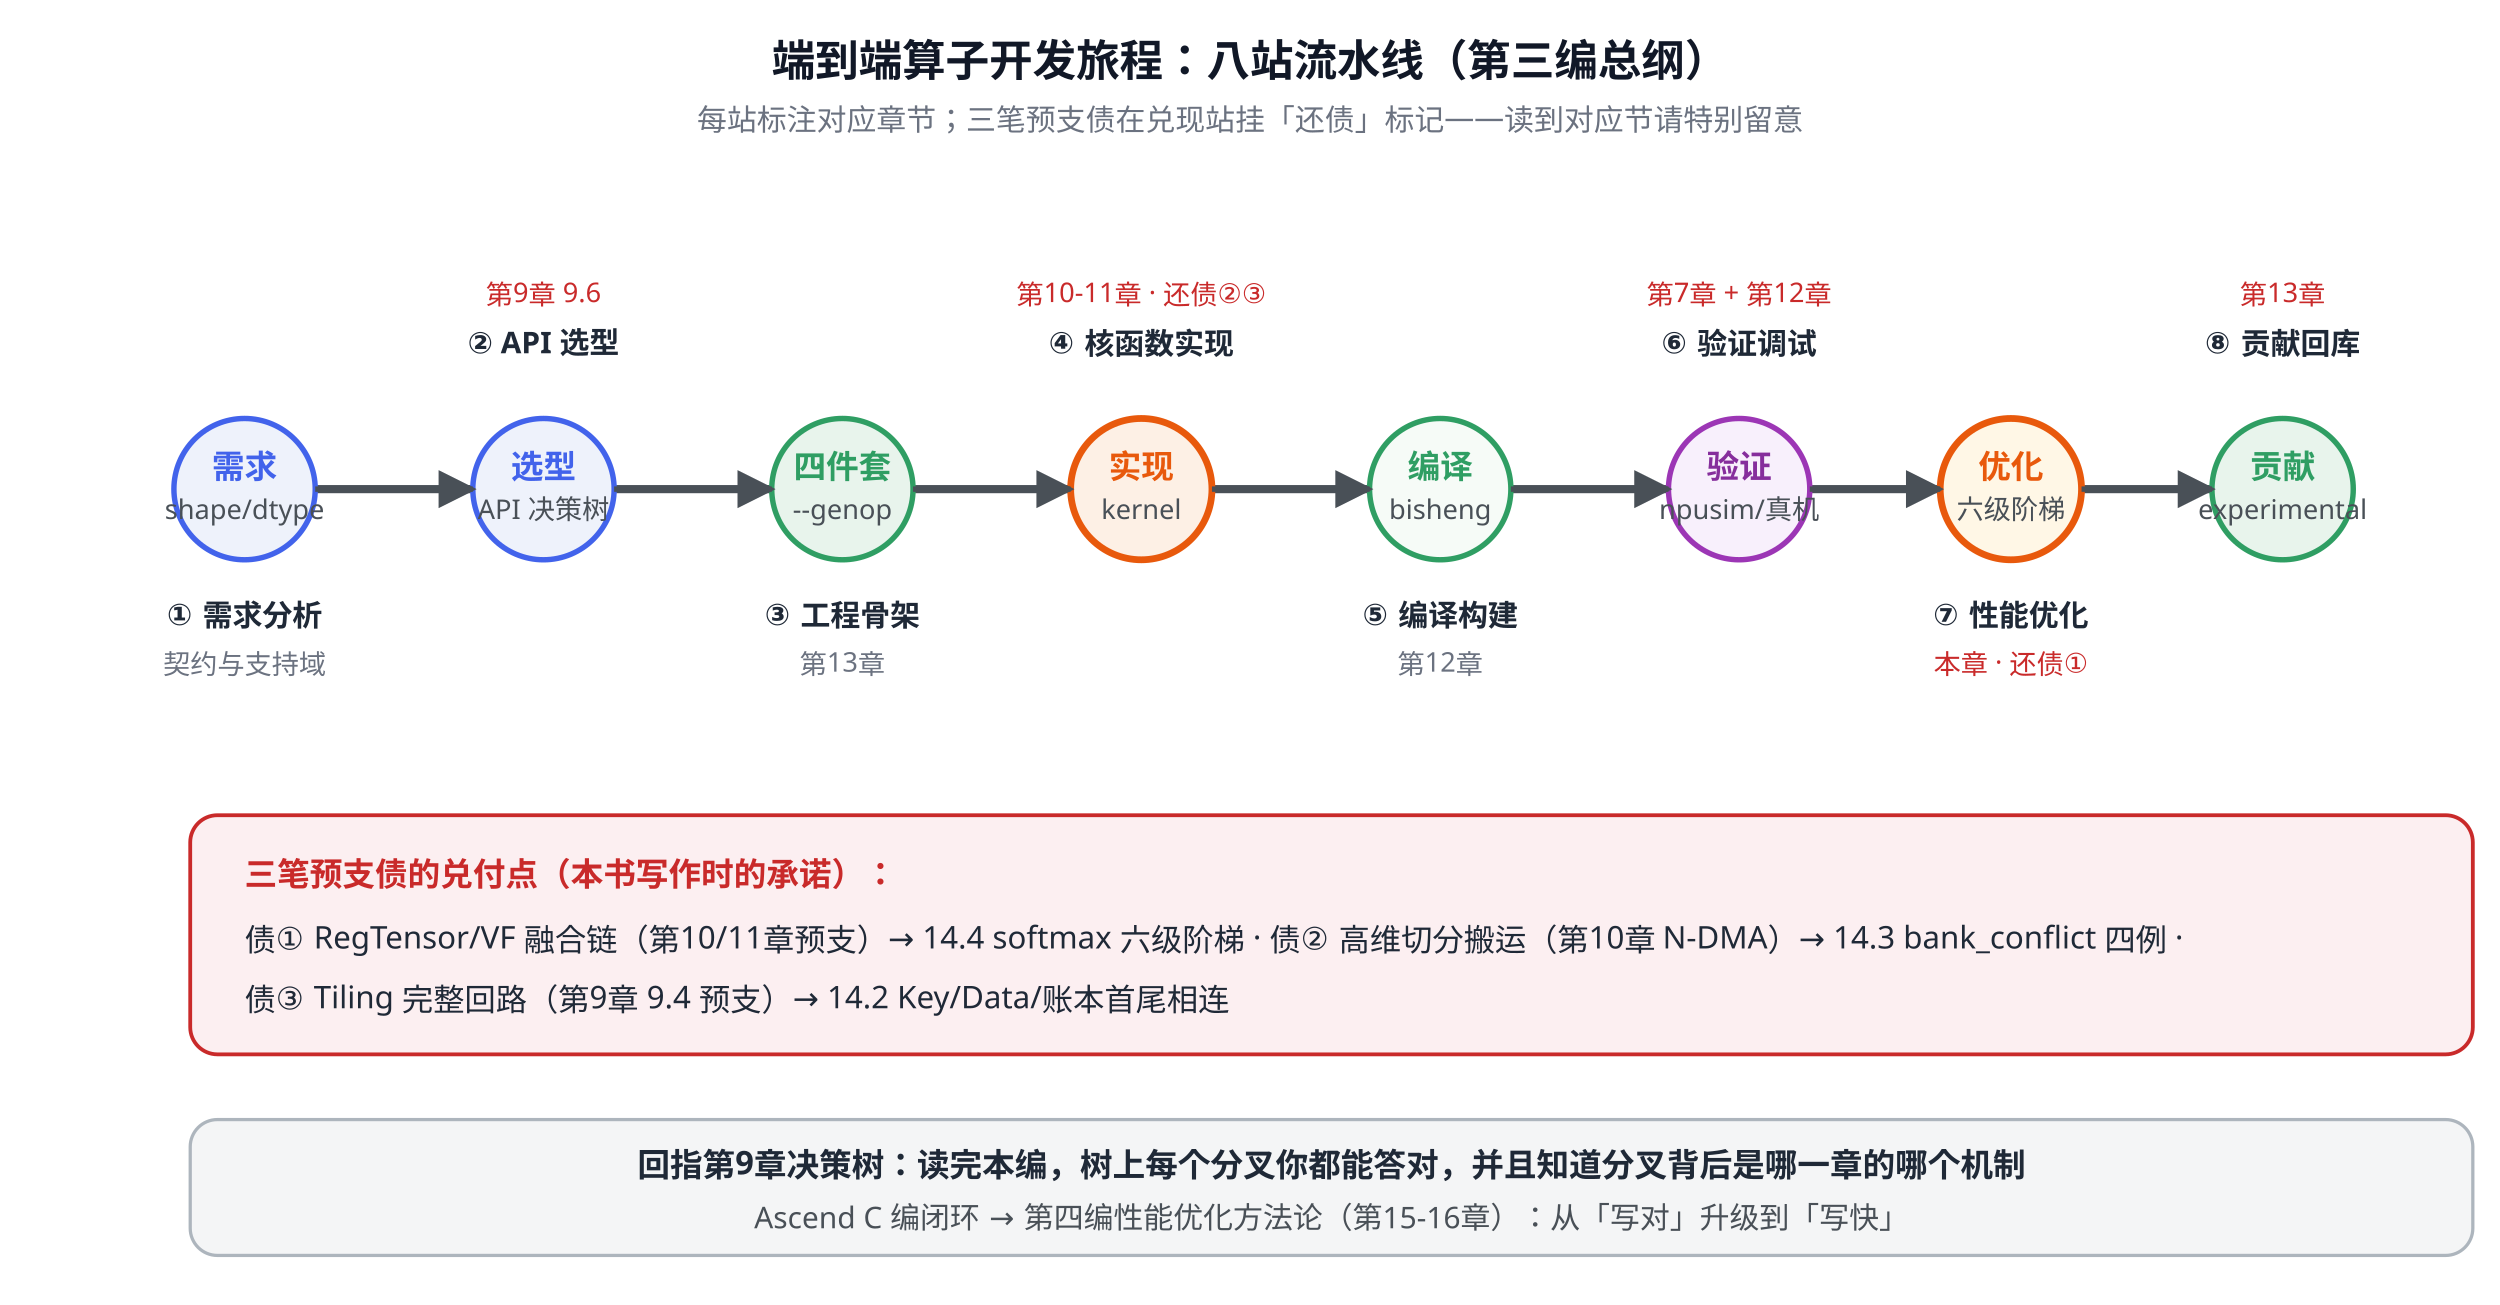
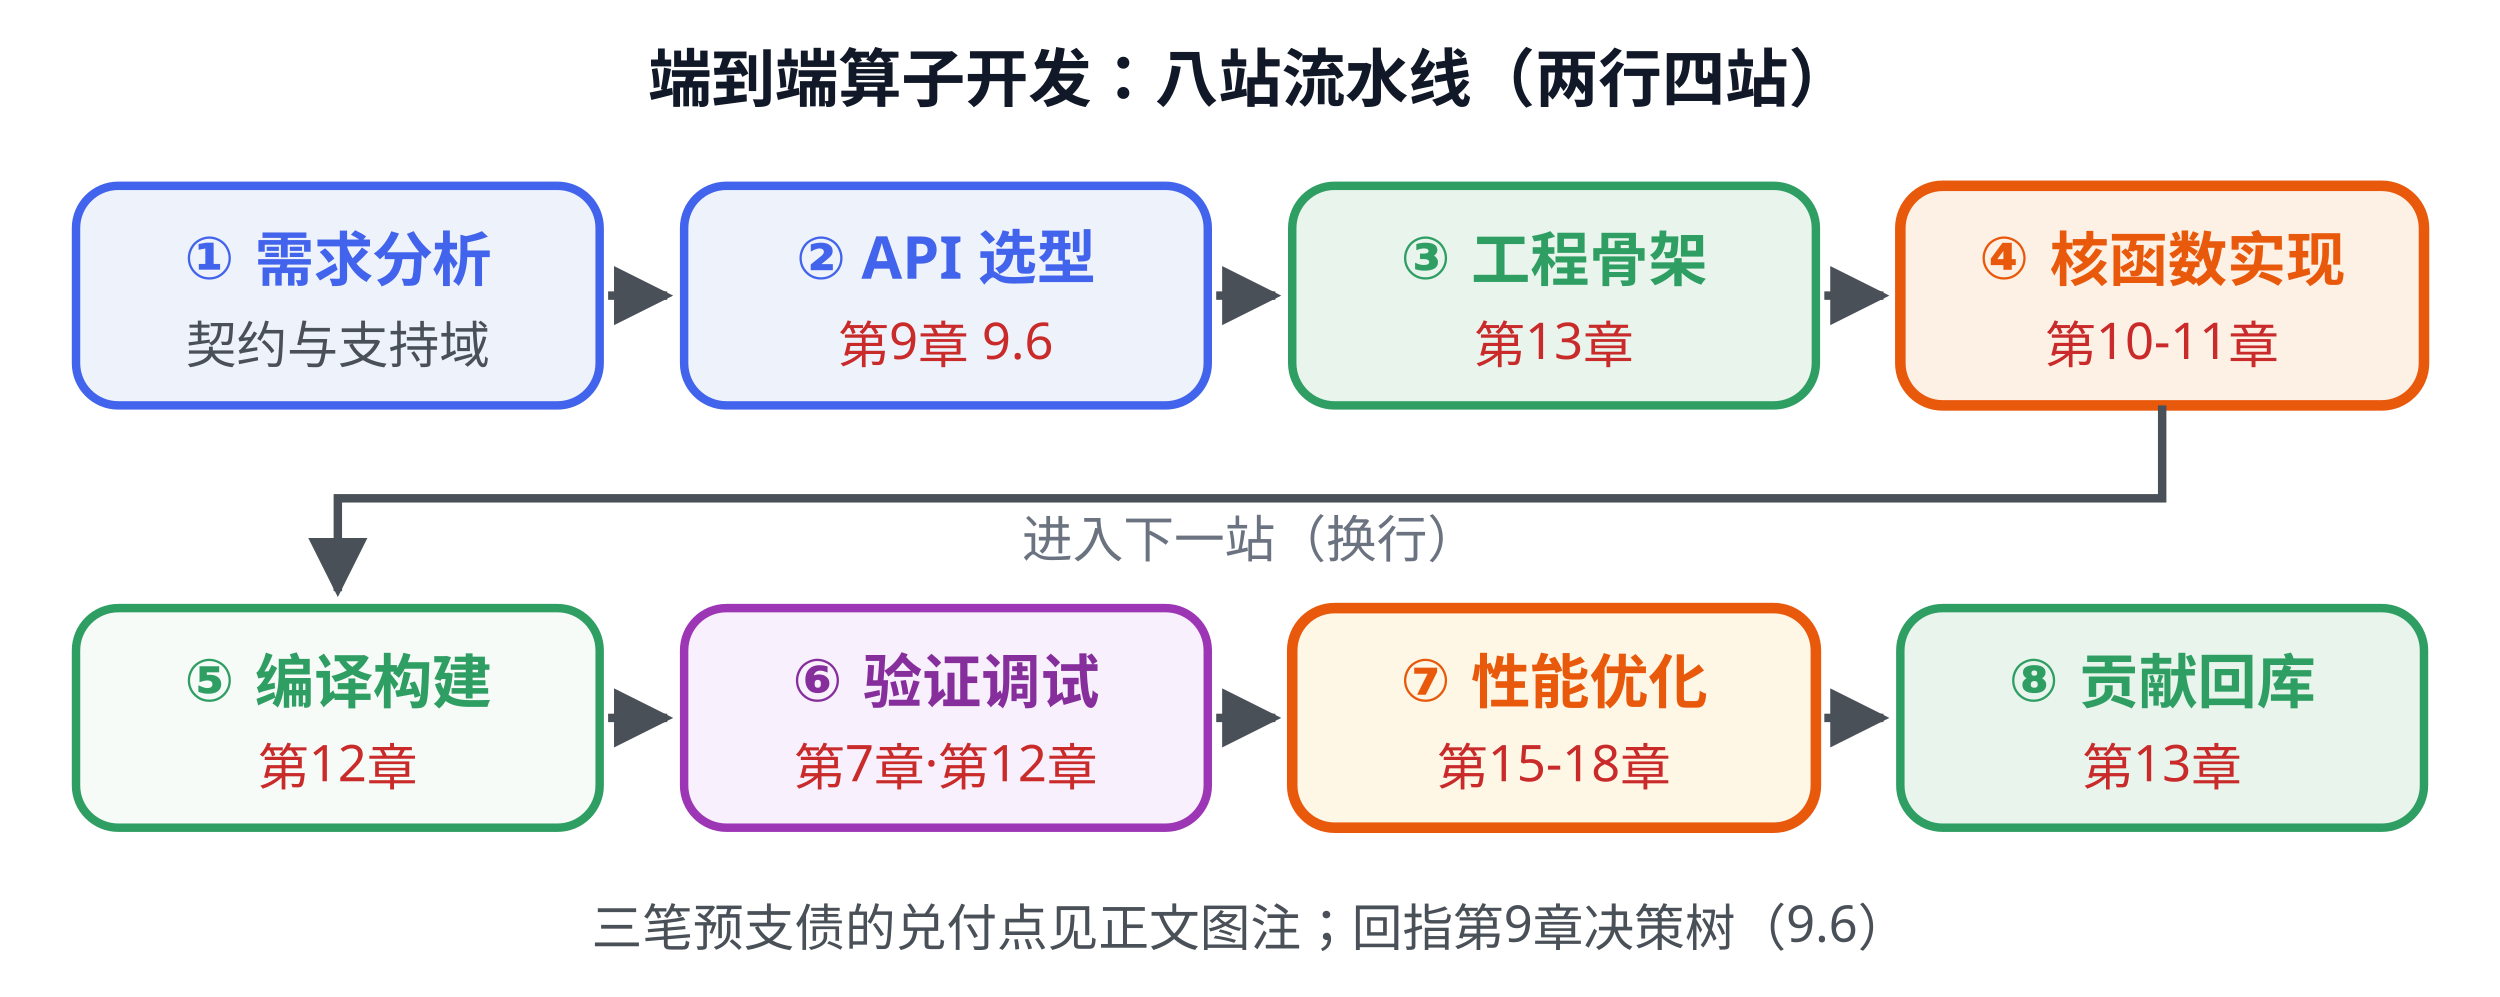
- <svg xmlns="http://www.w3.org/2000/svg" viewBox="0 0 920 480" font-family="'PingFang SC','Hiragino Sans GB','Microsoft YaHei',sans-serif">
+ <svg xmlns="http://www.w3.org/2000/svg" viewBox="0 0 592 236" font-family="'PingFang SC','Hiragino Sans GB','Microsoft YaHei',sans-serif">
  <defs>
    <marker id="arr" viewBox="0 0 10 10" refX="9" refY="5" markerWidth="7" markerHeight="7" orient="auto-start-reverse">
      <path d="M0,0 L10,5 L0,10 z" fill="#495057" />
    </marker>
  </defs>
-   <text x="460" y="28" text-anchor="middle" font-size="16" font-weight="bold" fill="#111827">端到端算子开发旅程：八站流水线（第三编总纲）</text>
-   <text x="460" y="48" text-anchor="middle" font-size="11" fill="#6b7280">每站标注对应章节；三笔预支债在兑现站挂「还债」标记——读到对应节请特别留意</text>
-   <line x1="70" y1="180" x2="850" y2="180" stroke="#495057" stroke-width="3" />
-   <g>
-     <circle cx="90" cy="180" r="26" fill="#eef2fb" stroke="#4263eb" stroke-width="2" />
-     <text x="90" y="176" text-anchor="middle" font-size="12" font-weight="bold" fill="#4263eb">需求</text>
-     <text x="90" y="191" text-anchor="middle" font-size="10" fill="#495057">shape/dtype</text>
-     <text x="90" y="230" text-anchor="middle" font-size="11" font-weight="bold" fill="#1f2937">① 需求分析</text>
-     <text x="90" y="248" text-anchor="middle" font-size="10" fill="#6b7280">契约与支持域</text>
-     <circle cx="200" cy="180" r="26" fill="#eef2fb" stroke="#4263eb" stroke-width="2" />
-     <text x="200" y="176" text-anchor="middle" font-size="12" font-weight="bold" fill="#4263eb">选型</text>
-     <text x="200" y="191" text-anchor="middle" font-size="10" fill="#495057">API 决策树</text>
-     <text x="200" y="130" text-anchor="middle" font-size="11" font-weight="bold" fill="#1f2937">② API 选型</text>
-     <text x="200" y="112" text-anchor="middle" font-size="10" fill="#c92a2a">第9章 9.6</text>
-     <circle cx="310" cy="180" r="26" fill="#e8f4ec" stroke="#2f9e63" stroke-width="2" />
-     <text x="310" y="176" text-anchor="middle" font-size="12" font-weight="bold" fill="#2f9e63">四件套</text>
-     <text x="310" y="191" text-anchor="middle" font-size="10" fill="#495057">--genop</text>
-     <text x="310" y="230" text-anchor="middle" font-size="11" font-weight="bold" fill="#1f2937">③ 工程骨架</text>
-     <text x="310" y="248" text-anchor="middle" font-size="10" fill="#6b7280">第13章</text>
-     <circle cx="420" cy="180" r="26" fill="#fdf0e5" stroke="#e8590c" stroke-width="2.5" />
-     <text x="420" y="176" text-anchor="middle" font-size="12" font-weight="bold" fill="#e8590c">实现</text>
-     <text x="420" y="191" text-anchor="middle" font-size="10" fill="#495057">kernel</text>
-     <text x="420" y="130" text-anchor="middle" font-size="11" font-weight="bold" fill="#1f2937">④ 核函数实现</text>
-     <text x="420" y="112" text-anchor="middle" font-size="10" fill="#c92a2a">第10-11章 · 还债②③</text>
-     <circle cx="530" cy="180" r="26" fill="#f6fbf7" stroke="#2f9e63" stroke-width="2" />
-     <text x="530" y="176" text-anchor="middle" font-size="12" font-weight="bold" fill="#2f9e63">编译</text>
-     <text x="530" y="191" text-anchor="middle" font-size="10" fill="#495057">bisheng</text>
-     <text x="530" y="230" text-anchor="middle" font-size="11" font-weight="bold" fill="#1f2937">⑤ 编译构建</text>
-     <text x="530" y="248" text-anchor="middle" font-size="10" fill="#6b7280">第12章</text>
-     <circle cx="640" cy="180" r="26" fill="#f8f0fc" stroke="#9c36b5" stroke-width="2" />
-     <text x="640" y="176" text-anchor="middle" font-size="12" font-weight="bold" fill="#862e9c">验证</text>
-     <text x="640" y="191" text-anchor="middle" font-size="10" fill="#495057">npusim/真机</text>
-     <text x="640" y="130" text-anchor="middle" font-size="11" font-weight="bold" fill="#1f2937">⑥ 验证调试</text>
-     <text x="640" y="112" text-anchor="middle" font-size="10" fill="#c92a2a">第7章 + 第12章</text>
-     <circle cx="740" cy="180" r="26" fill="#fff7e6" stroke="#e8590c" stroke-width="2.5" />
-     <text x="740" y="176" text-anchor="middle" font-size="12" font-weight="bold" fill="#e8590c">优化</text>
-     <text x="740" y="191" text-anchor="middle" font-size="10" fill="#495057">六级阶梯</text>
-     <text x="740" y="230" text-anchor="middle" font-size="11" font-weight="bold" fill="#1f2937">⑦ 性能优化</text>
-     <text x="740" y="248" text-anchor="middle" font-size="10" fill="#c92a2a">本章 · 还债①</text>
-     <circle cx="840" cy="180" r="26" fill="#e8f4ec" stroke="#2f9e63" stroke-width="2" />
-     <text x="840" y="176" text-anchor="middle" font-size="12" font-weight="bold" fill="#2f9e63">贡献</text>
-     <text x="840" y="191" text-anchor="middle" font-size="10" fill="#495057">experimental</text>
-     <text x="840" y="130" text-anchor="middle" font-size="11" font-weight="bold" fill="#1f2937">⑧ 贡献回库</text>
-     <text x="840" y="112" text-anchor="middle" font-size="10" fill="#c92a2a">第13章</text>
+   <text x="296" y="24" text-anchor="middle" font-size="15" font-weight="bold" fill="#111827">端到端算子开发：八站流水线（两行四站）</text>
+   <g font-size="14" font-weight="bold">
+     <rect x="18" y="44" width="124" height="52" rx="10" fill="#eef2fb" stroke="#4263eb" stroke-width="2" />
+     <text x="80" y="66" text-anchor="middle" fill="#4263eb">① 需求分析</text>
+     <text x="80" y="86" text-anchor="middle" font-size="12" font-weight="normal" fill="#495057">契约与支持域</text>
+     <rect x="162" y="44" width="124" height="52" rx="10" fill="#eef2fb" stroke="#4263eb" stroke-width="2" />
+     <text x="224" y="66" text-anchor="middle" fill="#4263eb">② API 选型</text>
+     <text x="224" y="86" text-anchor="middle" font-size="12" font-weight="normal" fill="#c92a2a">第9章 9.6</text>
+     <rect x="306" y="44" width="124" height="52" rx="10" fill="#e8f4ec" stroke="#2f9e63" stroke-width="2" />
+     <text x="368" y="66" text-anchor="middle" fill="#2f9e63">③ 工程骨架</text>
+     <text x="368" y="86" text-anchor="middle" font-size="12" font-weight="normal" fill="#c92a2a">第13章</text>
+     <rect x="450" y="44" width="124" height="52" rx="10" fill="#fdf0e5" stroke="#e8590c" stroke-width="2.5" />
+     <text x="512" y="66" text-anchor="middle" fill="#e8590c">④ 核函数实现</text>
+     <text x="512" y="86" text-anchor="middle" font-size="12" font-weight="normal" fill="#c92a2a">第10-11章</text>
  </g>
-   <path d="M116 180 L174 180" stroke="#495057" stroke-width="2" marker-end="url(#arr)" />
-   <path d="M226 180 L284 180" stroke="#495057" stroke-width="2" marker-end="url(#arr)" />
-   <path d="M336 180 L394 180" stroke="#495057" stroke-width="2" marker-end="url(#arr)" />
-   <path d="M446 180 L504 180" stroke="#495057" stroke-width="2" marker-end="url(#arr)" />
-   <path d="M556 180 L614 180" stroke="#495057" stroke-width="2" marker-end="url(#arr)" />
-   <path d="M666 180 L714 180" stroke="#495057" stroke-width="2" marker-end="url(#arr)" />
-   <path d="M766 180 L814 180" stroke="#495057" stroke-width="2" marker-end="url(#arr)" />
-   <rect x="70" y="300" width="840" height="88" rx="10" fill="#fceff1" stroke="#c92a2a" stroke-width="1.4" />
-   <text x="90" y="326" font-size="12" font-weight="bold" fill="#c92a2a">三笔预支债的兑付点（本书写作时的承诺）： </text>
-   <text x="90" y="350" font-size="11.5" fill="#1f2937">债① RegTensor/VF 融合链（第10/11章预支）→ 14.4 softmax 六级阶梯 · 债② 高维切分搬运（第10章 N-DMA）→ 14.3 bank_conflict 四例 ·</text>
-   <text x="90" y="372" font-size="11.5" fill="#1f2937">债③ Tiling 完整回路（第9章 9.4 预支）→ 14.2 Key/Data/账本首尾相连</text>
-   <rect x="70" y="412" width="840" height="50" rx="10" fill="#f4f5f6" stroke="#adb5bd" stroke-width="1.2" />
-   <text x="490" y="433" text-anchor="middle" font-size="12" font-weight="bold" fill="#1f2937">回指第9章决策树：读完本编，树上每个分叉你都能答对，并且知道分叉背后是哪一章的哪个机制</text>
-   <text x="490" y="452" text-anchor="middle" font-size="11" fill="#495057">Ascend C 编闭环 → 第四编性能优化方法论（第15-16章）：从「写对」升级到「写快」</text>
+   <path d="M144 70 L158 70" stroke="#495057" stroke-width="2" marker-end="url(#arr)" />
+   <path d="M288 70 L302 70" stroke="#495057" stroke-width="2" marker-end="url(#arr)" />
+   <path d="M432 70 L446 70" stroke="#495057" stroke-width="2" marker-end="url(#arr)" />
+   <path d="M512 96 V118 H80 V140" fill="none" stroke="#495057" stroke-width="2" marker-end="url(#arr)" />
+   <text x="296" y="132" text-anchor="middle" font-size="12" fill="#6b7280">进入下一站（换行）</text>
+   <g font-size="14" font-weight="bold">
+     <rect x="18" y="144" width="124" height="52" rx="10" fill="#f6fbf7" stroke="#2f9e63" stroke-width="2" />
+     <text x="80" y="166" text-anchor="middle" fill="#2f9e63">⑤ 编译构建</text>
+     <text x="80" y="186" text-anchor="middle" font-size="12" font-weight="normal" fill="#c92a2a">第12章</text>
+     <rect x="162" y="144" width="124" height="52" rx="10" fill="#f8f0fc" stroke="#9c36b5" stroke-width="2" />
+     <text x="224" y="166" text-anchor="middle" fill="#862e9c">⑥ 验证调试</text>
+     <text x="224" y="186" text-anchor="middle" font-size="12" font-weight="normal" fill="#c92a2a">第7章·第12章</text>
+     <rect x="306" y="144" width="124" height="52" rx="10" fill="#fff7e6" stroke="#e8590c" stroke-width="2.5" />
+     <text x="368" y="166" text-anchor="middle" fill="#e8590c">⑦ 性能优化</text>
+     <text x="368" y="186" text-anchor="middle" font-size="12" font-weight="normal" fill="#c92a2a">第15-18章</text>
+     <rect x="450" y="144" width="124" height="52" rx="10" fill="#e8f4ec" stroke="#2f9e63" stroke-width="2" />
+     <text x="512" y="166" text-anchor="middle" fill="#2f9e63">⑧ 贡献回库</text>
+     <text x="512" y="186" text-anchor="middle" font-size="12" font-weight="normal" fill="#c92a2a">第13章</text>
+   </g>
+   <path d="M144 170 L158 170" stroke="#495057" stroke-width="2" marker-end="url(#arr)" />
+   <path d="M288 170 L302 170" stroke="#495057" stroke-width="2" marker-end="url(#arr)" />
+   <path d="M432 170 L446 170" stroke="#495057" stroke-width="2" marker-end="url(#arr)" />
+   <text x="296" y="224" text-anchor="middle" font-size="12" fill="#495057">三笔预支债的兑付点见正文图注；回指第9章决策树（9.6）</text>
</svg>
